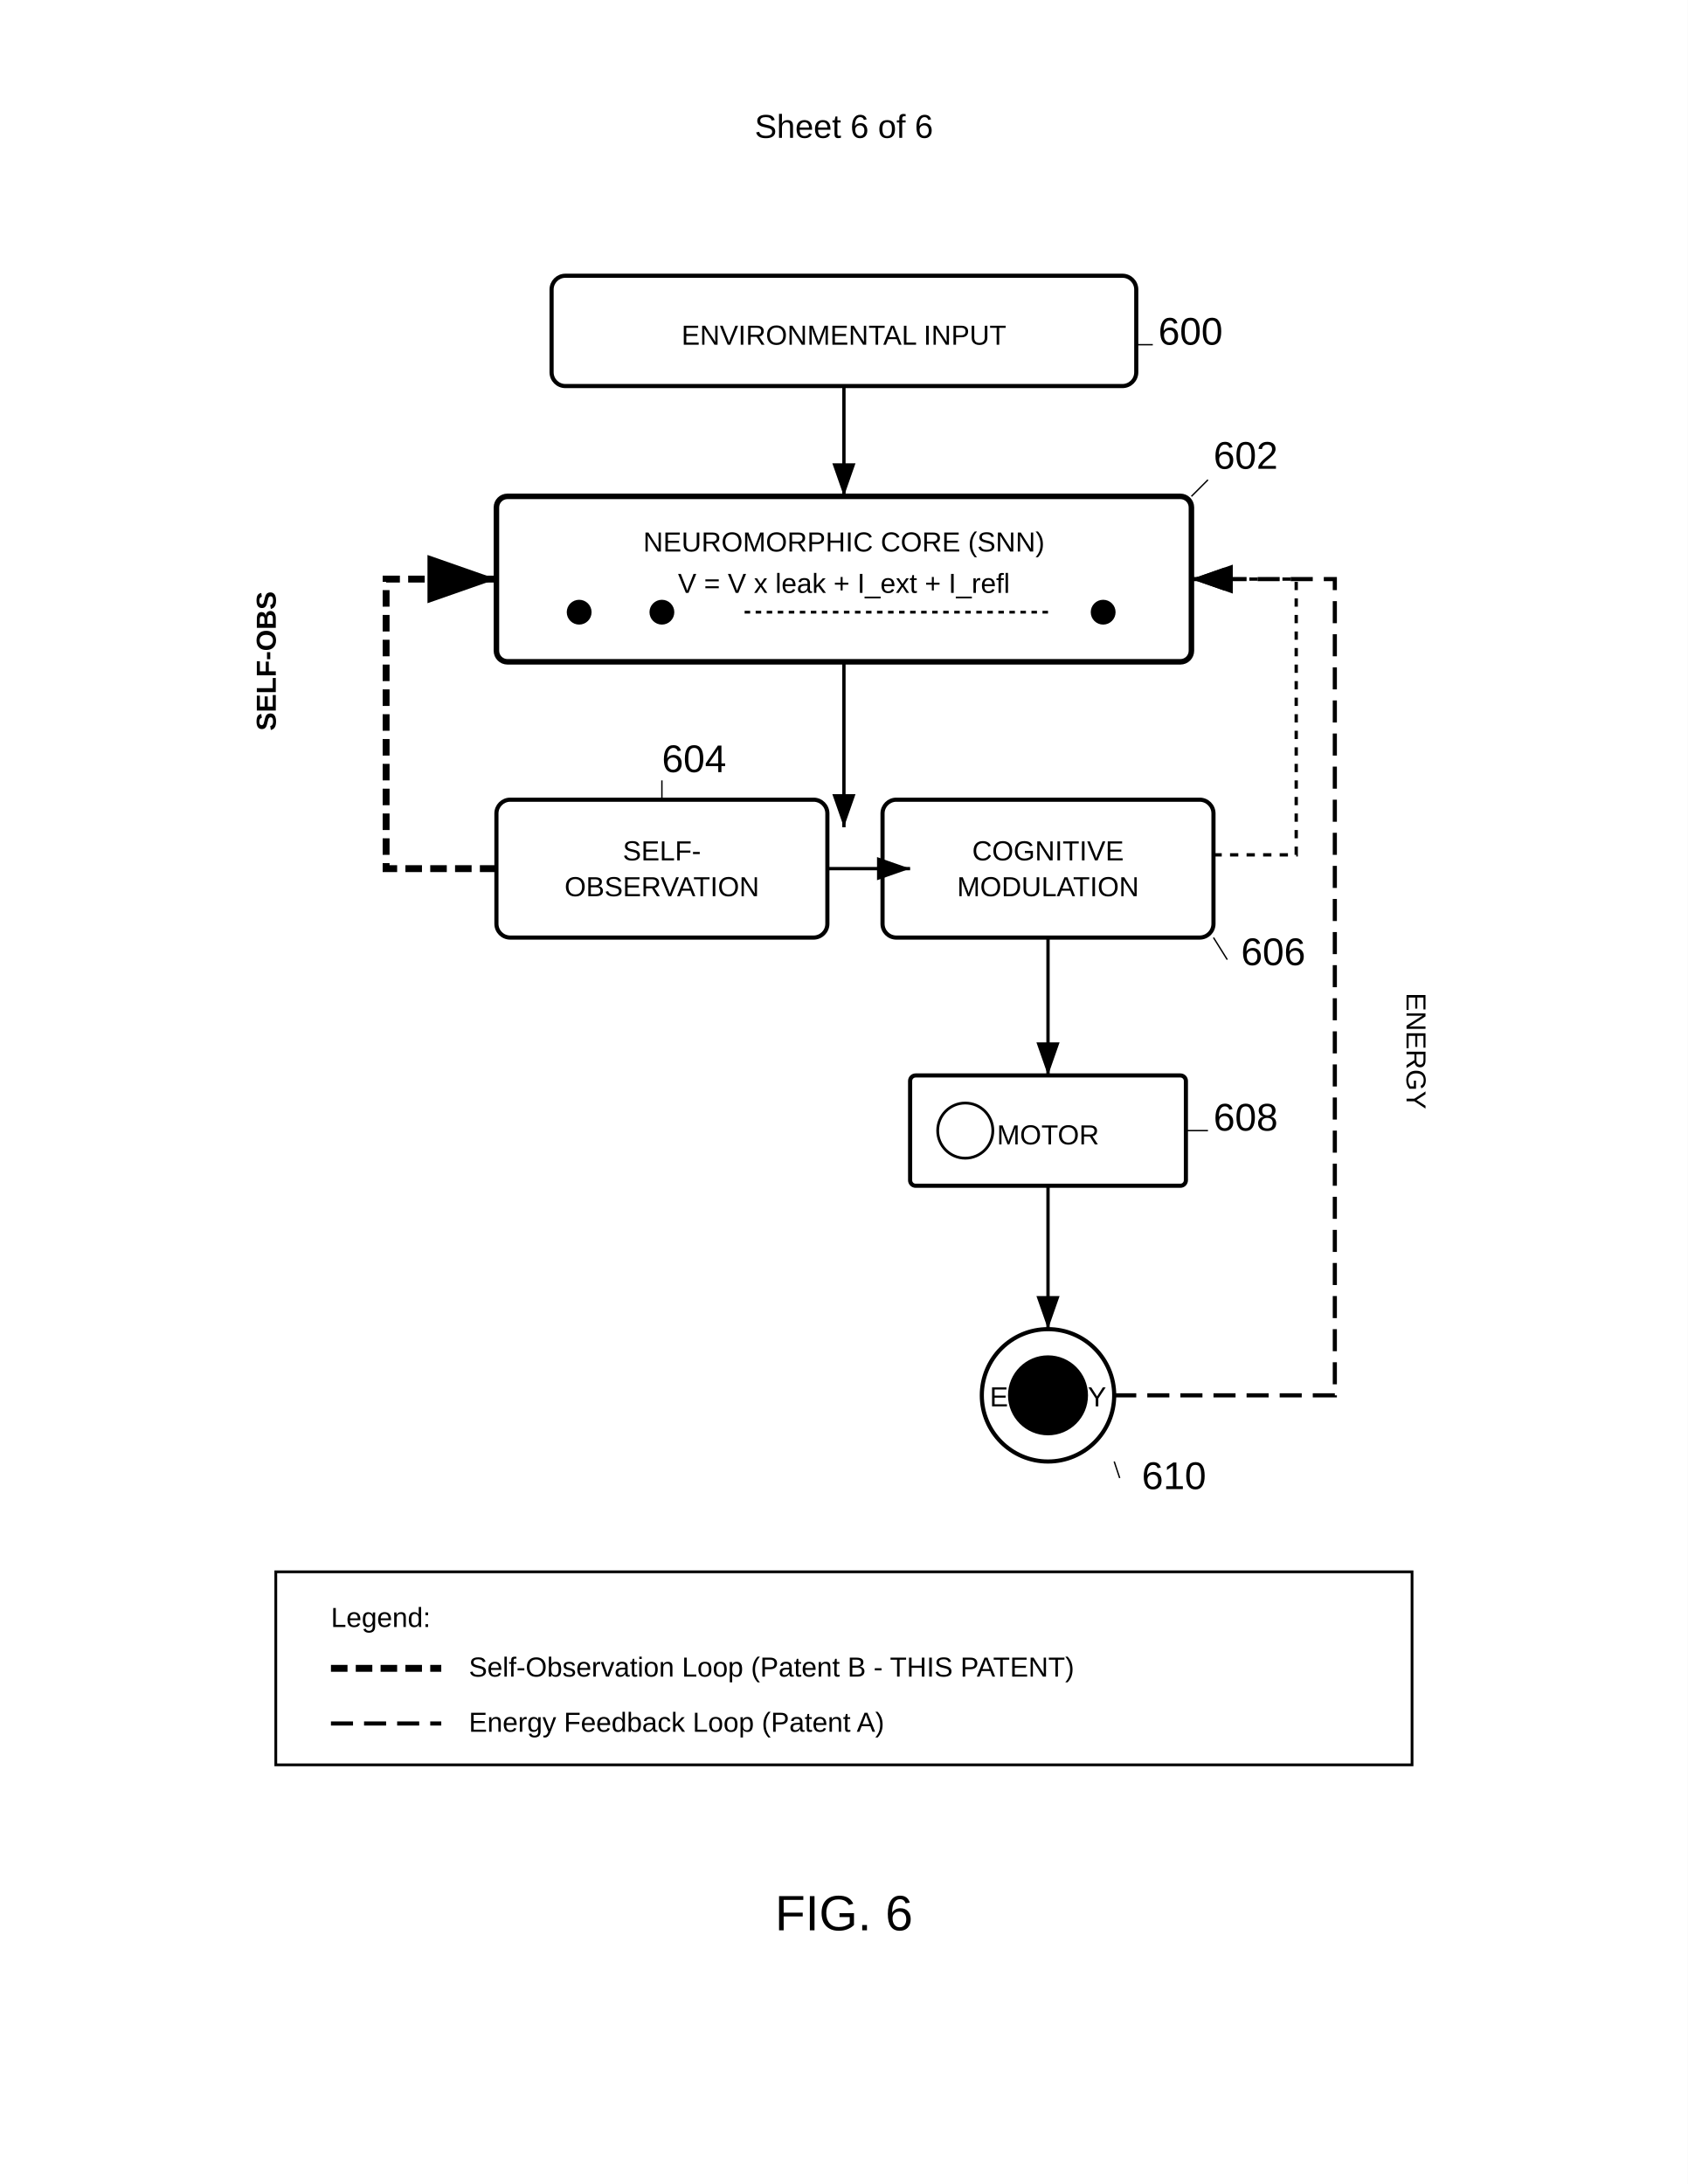
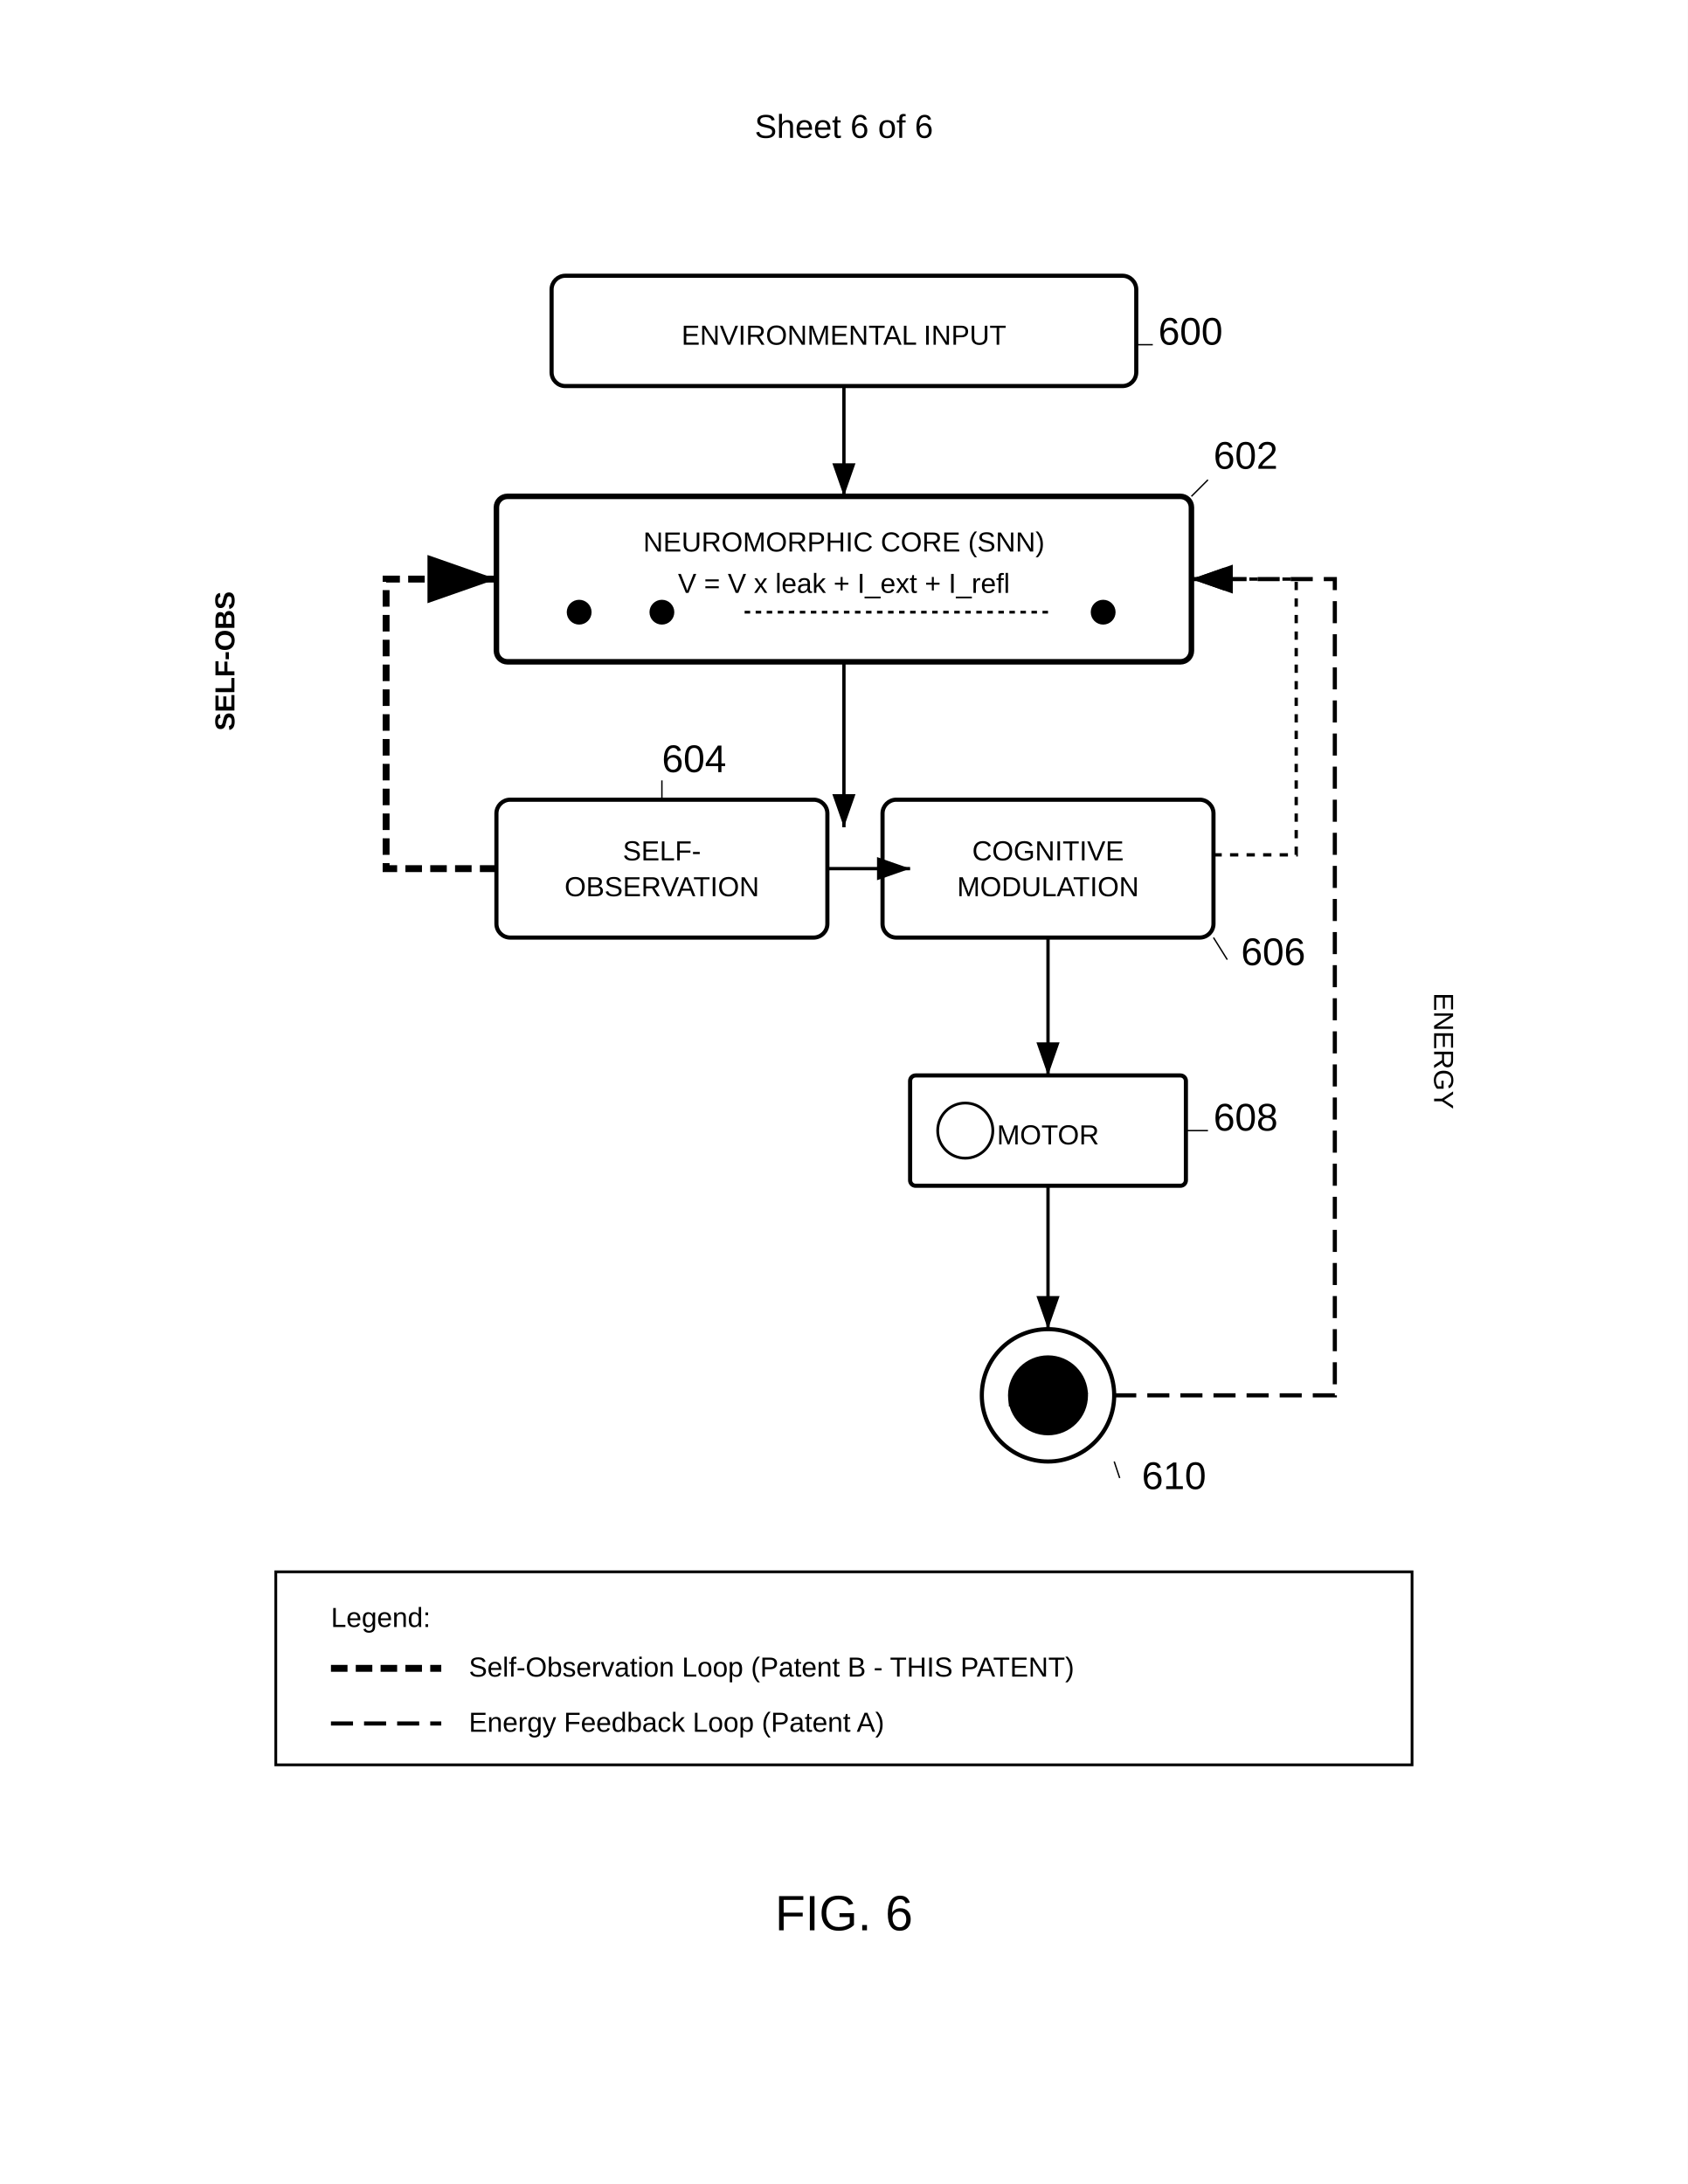
<svg xmlns="http://www.w3.org/2000/svg" width="612" height="792" viewBox="0 0 612 792">
  <rect width="100%" height="100%" fill="#fff" />
  <defs>
    <marker id="arrow" markerWidth="10" markerHeight="7" refX="10" refY="3.5" orient="auto">
      <polygon points="0 0, 10 3.5, 0 7" fill="#000" />
    </marker>
  </defs>
  <text x="306" y="50" font-family="Arial" font-size="12" text-anchor="middle" fill="#000">Sheet 6 of 6</text>
  <rect x="200" y="100" width="212" height="40" rx="5" fill="none" stroke="#000" stroke-width="1.5" />
  <text x="306" y="125" font-family="Arial" font-size="10" text-anchor="middle" fill="#000">ENVIRONMENTAL INPUT</text>
  <text x="420" y="125" font-family="Arial" font-size="14" font-weight="normal" fill="#000">600</text>
  <line x1="418" y1="125" x2="412" y2="125" stroke="black" stroke-width="0.5" />
  <path d="M306 140v40" stroke="#000" stroke-width="1.2" marker-end="url(#arrow)" />
  <g transform="translate(180,180)">
    <rect width="252" height="60" rx="4" ry="4" fill="none" stroke="#000" stroke-width="2" />
    <text x="126" y="20" font-family="Arial" font-size="10" text-anchor="middle" fill="#000">NEUROMORPHIC CORE (SNN)</text>
    <text x="126" y="35" font-family="Arial" font-size="10" text-anchor="middle" fill="#000">V = V x leak + I_ext + I_refl</text>
    <circle cx="30" cy="42" r="4" stroke="#000" />
    <circle cx="60" cy="42" r="4" stroke="#000" />
    <circle cx="220" cy="42" r="4" stroke="#000" />
    <path d="M90 42h110" stroke="#000" stroke-dasharray="2,2" />
    <text x="260" y="-10" font-family="Arial" font-size="14" font-weight="normal" fill="#000">602</text>
    <line x1="258" y1="-6" x2="252" y2="0" stroke="black" stroke-width="0.5" />
  </g>
  <path d="M306 240v60" stroke="#000" stroke-width="1.2" marker-end="url(#arrow)" />
  <rect x="180" y="290" width="120" height="50" rx="5" fill="none" stroke="#000" stroke-width="1.5" />
  <text x="240" y="312" font-family="Arial" font-size="10" text-anchor="middle" fill="#000">SELF-</text>
  <text x="240" y="325" font-family="Arial" font-size="10" text-anchor="middle" fill="#000">OBSERVATION</text>
  <text x="240" y="280" font-family="Arial" font-size="14" font-weight="normal" fill="#000">604</text>
  <line x1="240" y1="283" x2="240" y2="290" stroke="black" stroke-width="0.5" />
  <rect x="320" y="290" width="120" height="50" rx="5" fill="none" stroke="#000" stroke-width="1.5" />
  <text x="380" y="312" font-family="Arial" font-size="10" text-anchor="middle" fill="#000">COGNITIVE</text>
  <text x="380" y="325" font-family="Arial" font-size="10" text-anchor="middle" fill="#000">MODULATION</text>
  <text x="450" y="350" font-family="Arial" font-size="14" font-weight="normal" fill="#000">606</text>
  <line x1="445" y1="348" x2="440" y2="340" stroke="black" stroke-width="0.5" />
  <path d="M300 315h30" stroke="#000" stroke-width="1.2" marker-end="url(#arrow)" />
  <path d="M380 340v50" stroke="#000" stroke-width="1.2" marker-end="url(#arrow)" />
  <g transform="translate(330,390)">
    <rect width="100" height="40" rx="2" fill="none" stroke="#000" stroke-width="1.5" />
    <text x="50" y="25" font-family="Arial" font-size="10" text-anchor="middle" fill="#000">MOTOR</text>
    <circle cx="20" cy="20" r="10" stroke="#000" fill="none" />
    <text x="110" y="20" font-family="Arial" font-size="14" font-weight="normal" fill="#000">608</text>
    <line x1="108" y1="20" x2="100" y2="20" stroke="black" stroke-width="0.5" />
  </g>
  <path d="M380 430v52" stroke="#000" stroke-width="1.2" marker-end="url(#arrow)" />
  <g transform="translate(354,480)">
    <circle cx="26" cy="26" r="24" fill="none" stroke="#000" stroke-width="1.5" />
    <circle cx="26" cy="26" r="14" stroke="#000" />
-     <text x="26" y="30" font-family="Arial" font-size="10" text-anchor="middle" fill="#000">ENERGY</text>
+     <text x="26" y="30" font-family="Arial" font-size="7" text-anchor="middle" fill="#000">ENERGY</text>
    <text x="60" y="60" font-family="Arial" font-size="14" font-weight="normal" fill="#000">610</text>
    <line x1="52" y1="56" x2="50" y2="50" stroke="black" stroke-width="0.5" />
  </g>
  <path d="M180 315h-40V210h40" stroke="#000" stroke-width="2.5" stroke-dasharray="6,3" marker-end="url(#arrow)" fill="none" />
-   <text x="100" y="265" font-family="Arial" font-size="10" font-weight="bold" fill="#000" transform="rotate(-90 100 265)">SELF-OBS</text>
+   <text x="85" y="265" font-family="Arial" font-size="10" font-weight="bold" fill="#000" transform="rotate(-90 85 265)">SELF-OBS</text>
  <path d="M404 506h80V210h-52" stroke="#000" stroke-width="1.5" stroke-dasharray="8,4" marker-end="url(#arrow)" fill="none" />
-   <text x="510" y="360" font-family="Arial" font-size="10" fill="#000" transform="rotate(90 510 360)">ENERGY</text>
+   <text x="520" y="360" font-family="Arial" font-size="10" fill="#000" transform="rotate(90 520 360)">ENERGY</text>
  <path d="M440 310h30V210h-38" stroke="#000" stroke-width="1.2" stroke-dasharray="3,3" marker-end="url(#arrow)" fill="none" />
  <rect x="100" y="570" width="412" height="70" fill="none" stroke="#000" stroke-width="1" />
  <text x="120" y="590" font-family="Arial" font-size="10" fill="#000">Legend:</text>
  <path d="M120 605h40" stroke="#000" stroke-width="2.5" stroke-dasharray="6,3" />
  <text x="170" y="608" font-family="Arial" font-size="10" fill="#000">Self-Observation Loop (Patent B - THIS PATENT)</text>
  <path d="M120 625h40" stroke="#000" stroke-width="1.5" stroke-dasharray="8,4" />
  <text x="170" y="628" font-family="Arial" font-size="10" fill="#000">Energy Feedback Loop (Patent A)</text>
  <text x="306" y="700" font-family="Arial" font-size="18" font-weight="normal" text-anchor="middle" fill="#000">FIG. 6</text>
</svg>
